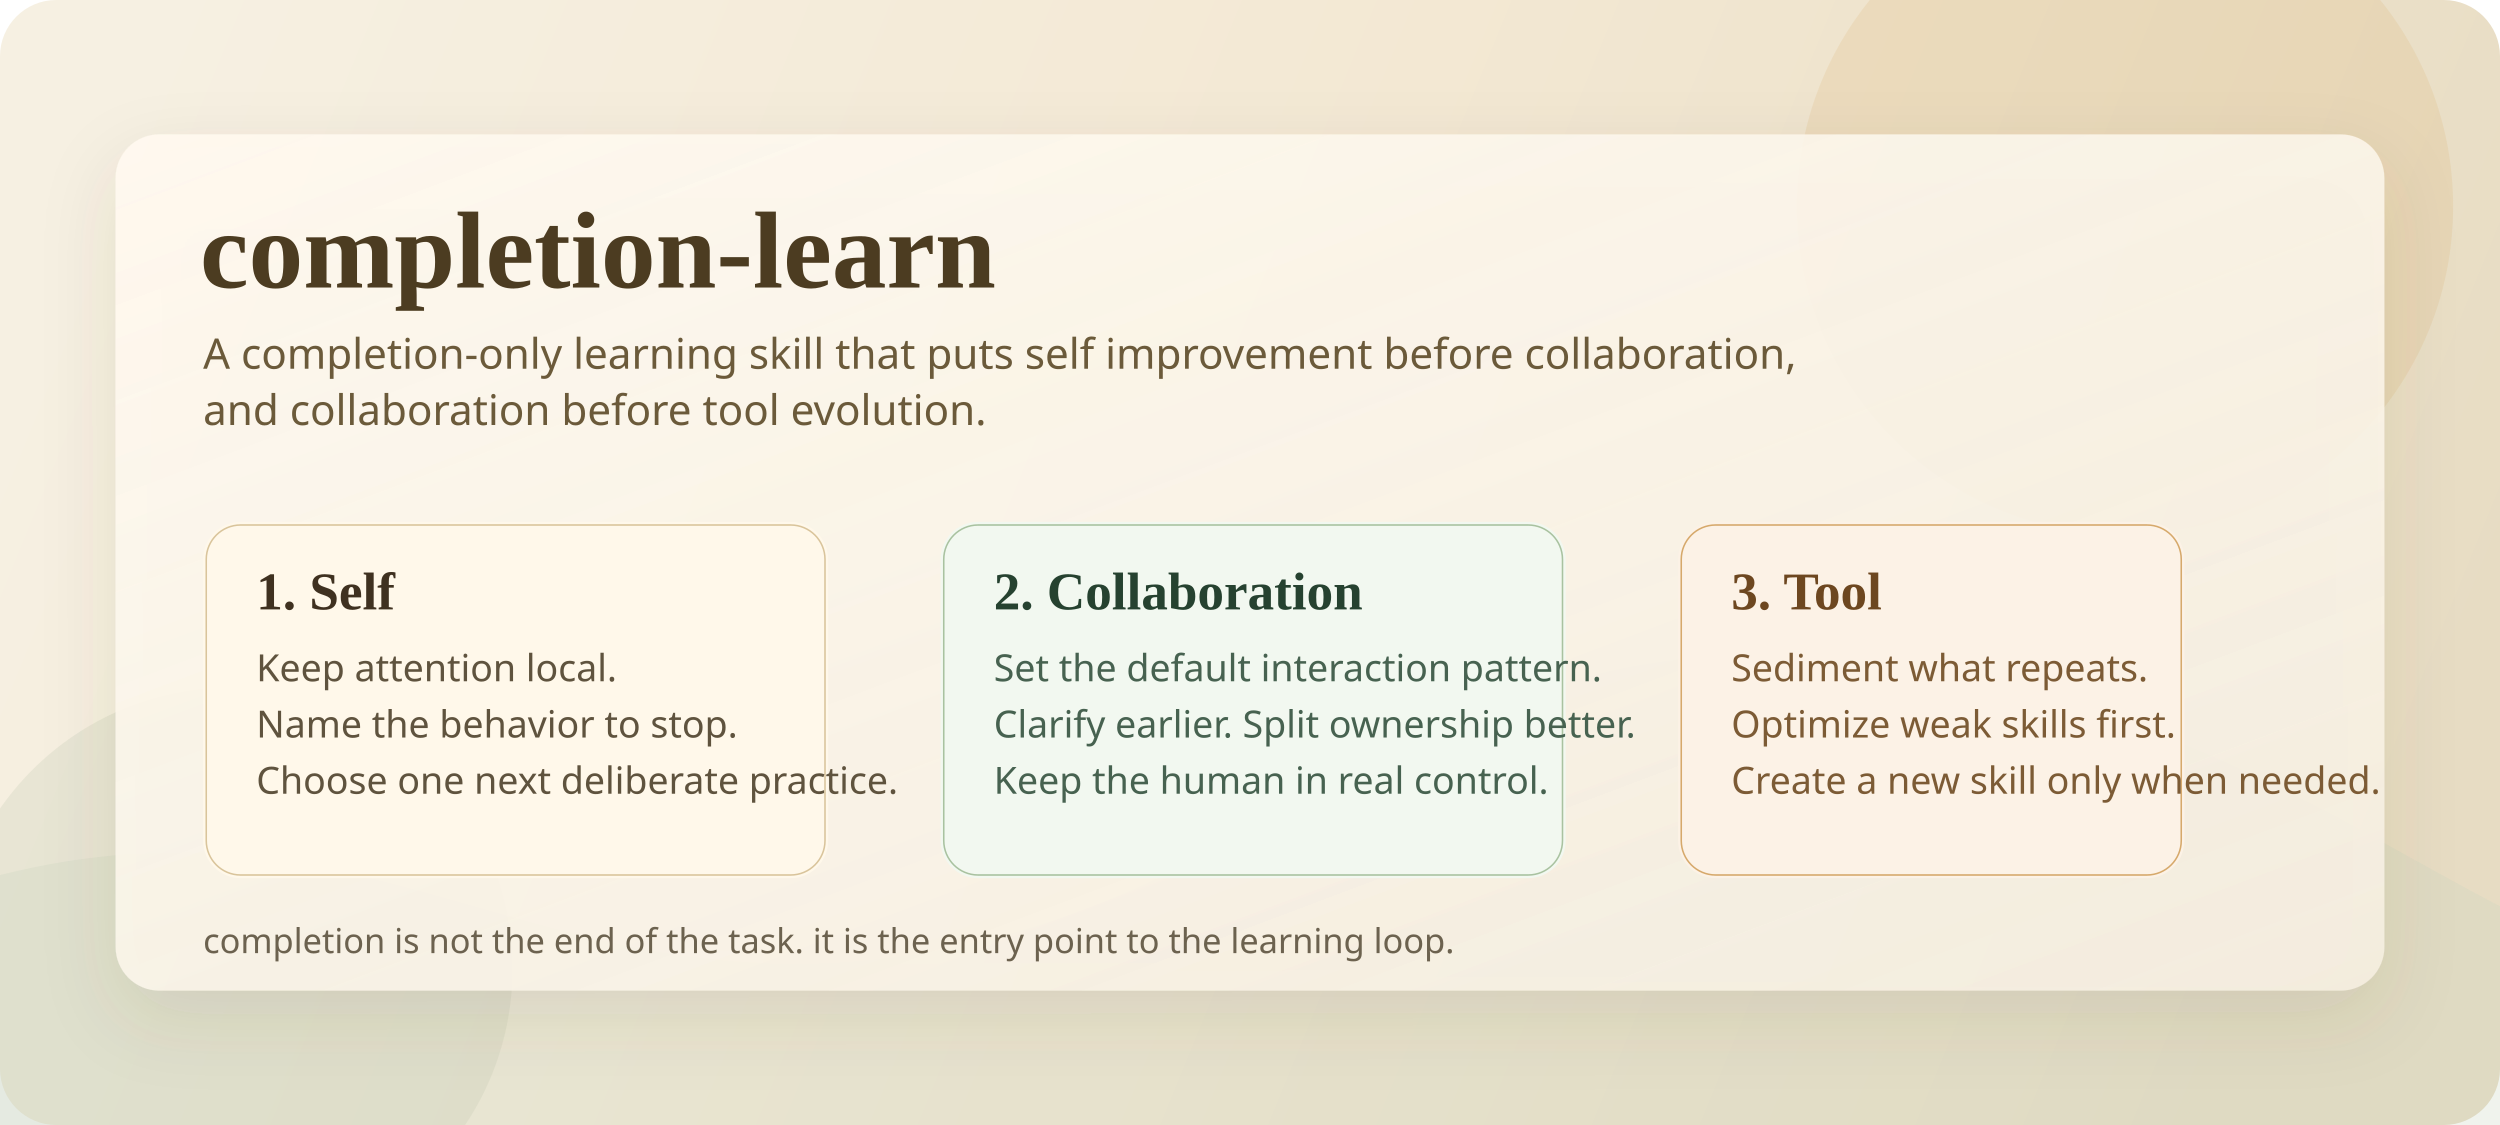
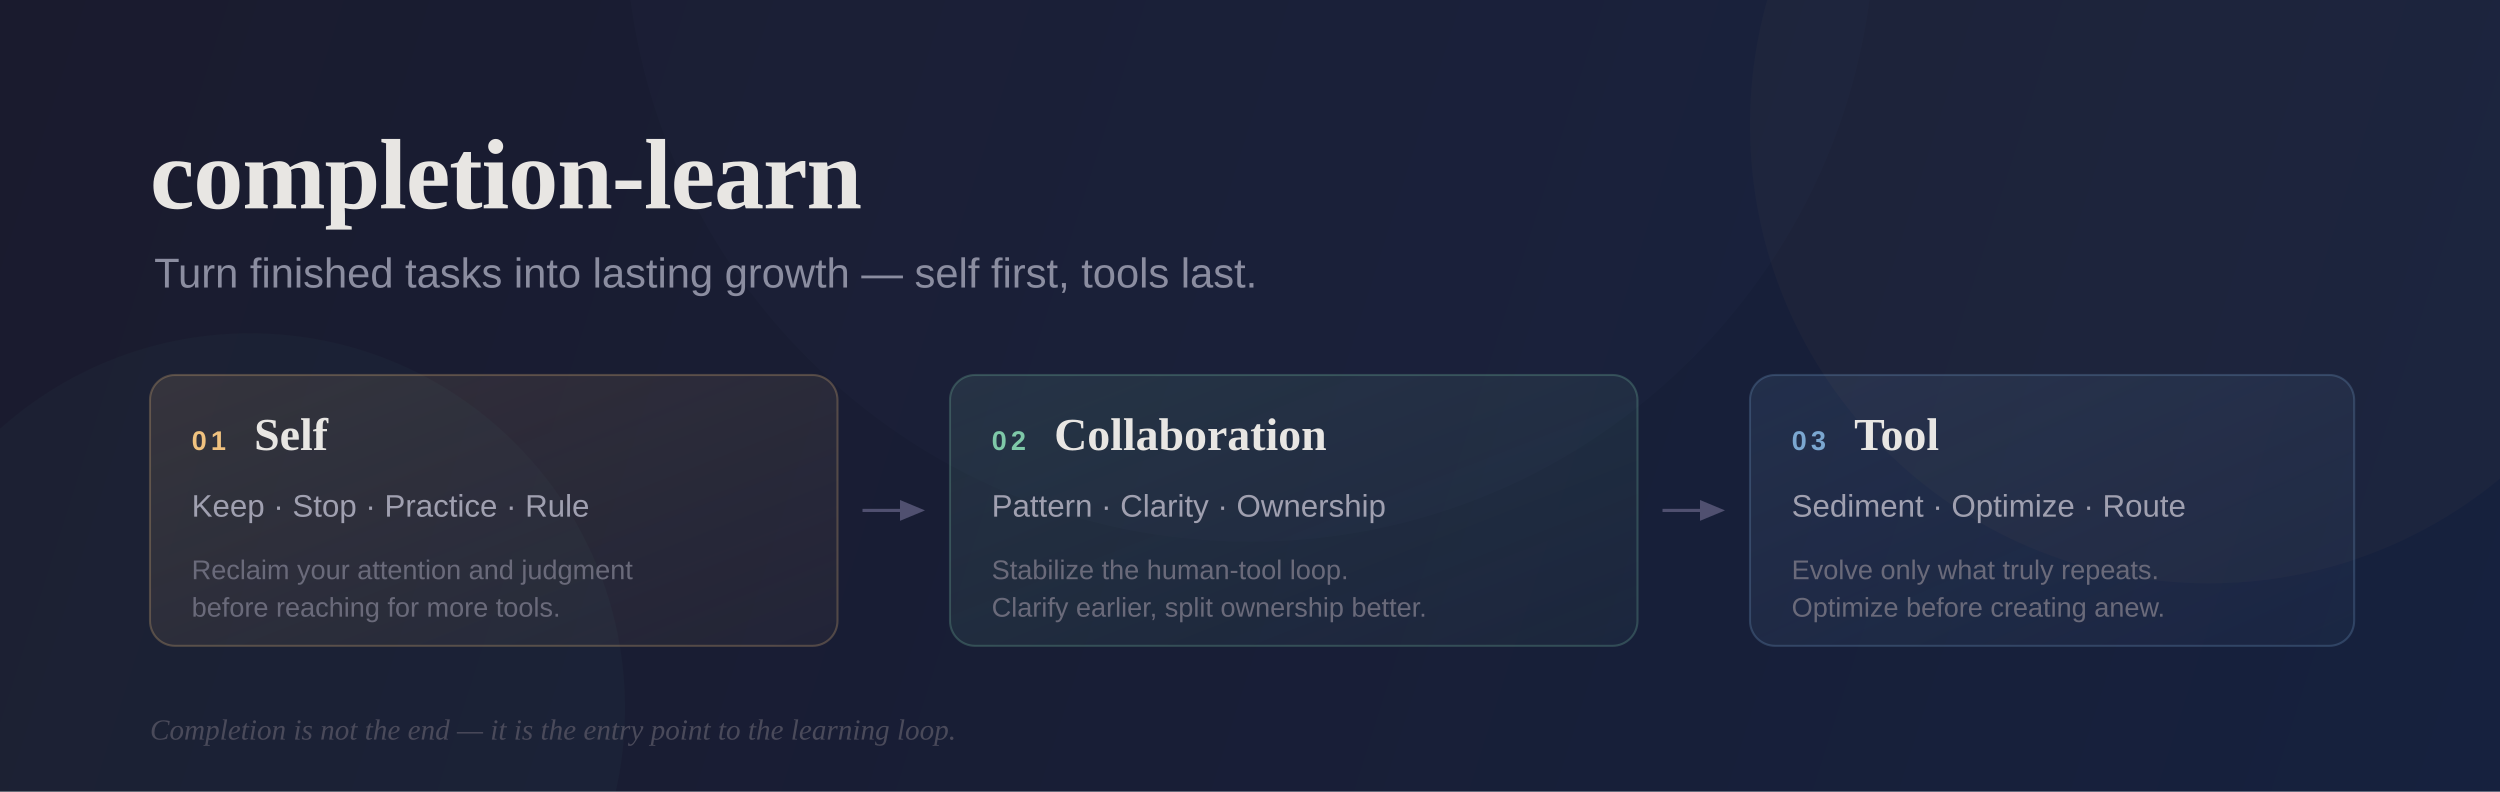
- <svg xmlns="http://www.w3.org/2000/svg" width="1600" height="720" viewBox="0 0 1600 720" fill="none">
+ <svg xmlns="http://www.w3.org/2000/svg" width="1200" height="380" viewBox="0 0 1200 380" fill="none">
  <defs>
-     <linearGradient id="bg" x1="80" y1="60" x2="1500" y2="640" gradientUnits="userSpaceOnUse">
-       <stop stop-color="#F6F0E2" />
-       <stop offset="0.5" stop-color="#F3E8D3" />
-       <stop offset="1" stop-color="#E7DCC3" />
+     <linearGradient id="bg" x1="0" y1="0" x2="1200" y2="380" gradientUnits="userSpaceOnUse">
+       <stop stop-color="#1a1b2e" />
+       <stop offset="1" stop-color="#16213e" />
    </linearGradient>
-     <linearGradient id="panel" x1="0" y1="0" x2="1" y2="1">
-       <stop stop-color="#FFF9EF" stop-opacity="0.95" />
-       <stop offset="1" stop-color="#F7F0E2" stop-opacity="0.88" />
+     <linearGradient id="gold" x1="0" y1="0" x2="1" y2="1">
+       <stop stop-color="#f0c27f" stop-opacity="0.12" />
+       <stop offset="1" stop-color="#f0c27f" stop-opacity="0.04" />
    </linearGradient>
-     <filter id="shadow" x="0" y="0" width="1600" height="720" filterUnits="userSpaceOnUse" color-interpolation-filters="sRGB">
-       <feDropShadow dx="0" dy="18" stdDeviation="24" flood-color="#5B4B2A" flood-opacity="0.12" />
-     </filter>
+     <linearGradient id="green" x1="0" y1="0" x2="1" y2="1">
+       <stop stop-color="#7ec8a8" stop-opacity="0.12" />
+       <stop offset="1" stop-color="#7ec8a8" stop-opacity="0.04" />
+     </linearGradient>
+     <linearGradient id="blue" x1="0" y1="0" x2="1" y2="1">
+       <stop stop-color="#7ba7d0" stop-opacity="0.12" />
+       <stop offset="1" stop-color="#7ba7d0" stop-opacity="0.04" />
+     </linearGradient>
  </defs>
-   <rect width="1600" height="720" rx="36" fill="url(#bg)" />
-   <circle cx="1360" cy="132" r="210" fill="#D49A46" fill-opacity="0.13" />
-   <circle cx="148" cy="620" r="180" fill="#7D9C7C" fill-opacity="0.12" />
-   <path d="M0 560C240 500 350 650 590 610C827 571 920 390 1192 423C1386 447 1494 525 1600 580V720H0V560Z" fill="#C8D4BE" fill-opacity="0.28" />
-   <g filter="url(#shadow)">
-     <rect x="74" y="86" width="1452" height="548" rx="28" fill="url(#panel)" />
-   </g>
-   <text x="128" y="184" fill="#4C3C21" font-family="Georgia, 'Times New Roman', serif" font-size="70" font-weight="700">completion-learn</text>
-   <text x="130" y="236" fill="#6B5A3A" font-family="'Trebuchet MS', 'Segoe UI', sans-serif" font-size="27">
-     A completion-only learning skill that puts self improvement before collaboration,
-   </text>
-   <text x="130" y="272" fill="#6B5A3A" font-family="'Trebuchet MS', 'Segoe UI', sans-serif" font-size="27">
-     and collaboration before tool evolution.
-   </text>
-   <rect x="130" y="334" width="400" height="228" rx="24" fill="#FFF8EA" />
-   <rect x="132" y="336" width="396" height="224" rx="22" stroke="#D9C49B" />
-   <text x="164" y="390" fill="#3F3120" font-family="Georgia, 'Times New Roman', serif" font-size="34" font-weight="700">1. Self</text>
-   <text x="164" y="436" fill="#5F533E" font-family="'Trebuchet MS', 'Segoe UI', sans-serif" font-size="24">Keep attention local.</text>
-   <text x="164" y="472" fill="#5F533E" font-family="'Trebuchet MS', 'Segoe UI', sans-serif" font-size="24">Name the behavior to stop.</text>
-   <text x="164" y="508" fill="#5F533E" font-family="'Trebuchet MS', 'Segoe UI', sans-serif" font-size="24">Choose one next deliberate practice.</text>
-   <rect x="602" y="334" width="400" height="228" rx="24" fill="#F2F8F0" />
-   <rect x="604" y="336" width="396" height="224" rx="22" stroke="#A9C2A0" />
-   <text x="636" y="390" fill="#264230" font-family="Georgia, 'Times New Roman', serif" font-size="34" font-weight="700">2. Collaboration</text>
-   <text x="636" y="436" fill="#476250" font-family="'Trebuchet MS', 'Segoe UI', sans-serif" font-size="24">Set the default interaction pattern.</text>
-   <text x="636" y="472" fill="#476250" font-family="'Trebuchet MS', 'Segoe UI', sans-serif" font-size="24">Clarify earlier. Split ownership better.</text>
-   <text x="636" y="508" fill="#476250" font-family="'Trebuchet MS', 'Segoe UI', sans-serif" font-size="24">Keep the human in real control.</text>
-   <rect x="1074" y="334" width="324" height="228" rx="24" fill="#FCF2E6" />
-   <rect x="1076" y="336" width="320" height="224" rx="22" stroke="#D6A96B" />
-   <text x="1108" y="390" fill="#6D4720" font-family="Georgia, 'Times New Roman', serif" font-size="34" font-weight="700">3. Tool</text>
-   <text x="1108" y="436" fill="#7C5B35" font-family="'Trebuchet MS', 'Segoe UI', sans-serif" font-size="24">Sediment what repeats.</text>
-   <text x="1108" y="472" fill="#7C5B35" font-family="'Trebuchet MS', 'Segoe UI', sans-serif" font-size="24">Optimize weak skills first.</text>
-   <text x="1108" y="508" fill="#7C5B35" font-family="'Trebuchet MS', 'Segoe UI', sans-serif" font-size="24">Create a new skill only when needed.</text>
-   <text x="130" y="610" fill="#6C624F" font-family="'Trebuchet MS', 'Segoe UI', sans-serif" font-size="22">
-     completion is not the end of the task. it is the entry point to the learning loop.
-   </text>
+   <rect width="1200" height="380" fill="url(#bg)" />
+   <circle cx="1060" cy="60" r="220" fill="#f0c27f" fill-opacity="0.03" />
+   <circle cx="120" cy="340" r="180" fill="#7ec8a8" fill-opacity="0.03" />
+   <circle cx="600" cy="-40" r="300" fill="#7ba7d0" fill-opacity="0.02" />
+   <text x="72" y="100" fill="#e8e6e3" font-family="Georgia, 'Times New Roman', serif" font-size="48" font-weight="700" letter-spacing="-0.5">completion-learn</text>
+   <text x="74" y="138" fill="#8b8da0" font-family="'Segoe UI', Arial, sans-serif" font-size="20">Turn finished tasks into lasting growth — self first, tools last.</text>
+   <rect x="72" y="180" width="330" height="130" rx="12" fill="url(#gold)" stroke="#f0c27f" stroke-opacity="0.25" stroke-width="1" />
+   <text x="92" y="216" fill="#f0c27f" font-family="'Segoe UI', Arial, sans-serif" font-size="13" font-weight="700" letter-spacing="2">01</text>
+   <text x="122" y="216" fill="#e8e6e3" font-family="Georgia, 'Times New Roman', serif" font-size="22" font-weight="700">Self</text>
+   <text x="92" y="248" fill="#a0a0b0" font-family="'Segoe UI', Arial, sans-serif" font-size="15">Keep · Stop · Practice · Rule</text>
+   <text x="92" y="278" fill="#6a6a7a" font-family="'Segoe UI', Arial, sans-serif" font-size="13">Reclaim your attention and judgment</text>
+   <text x="92" y="296" fill="#6a6a7a" font-family="'Segoe UI', Arial, sans-serif" font-size="13">before reaching for more tools.</text>
+   <line x1="414" y1="245" x2="432" y2="245" stroke="#505070" stroke-width="1.5" />
+   <polygon points="432,240 444,245 432,250" fill="#505070" />
+   <rect x="456" y="180" width="330" height="130" rx="12" fill="url(#green)" stroke="#7ec8a8" stroke-opacity="0.25" stroke-width="1" />
+   <text x="476" y="216" fill="#7ec8a8" font-family="'Segoe UI', Arial, sans-serif" font-size="13" font-weight="700" letter-spacing="2">02</text>
+   <text x="506" y="216" fill="#e8e6e3" font-family="Georgia, 'Times New Roman', serif" font-size="22" font-weight="700">Collaboration</text>
+   <text x="476" y="248" fill="#a0a0b0" font-family="'Segoe UI', Arial, sans-serif" font-size="15">Pattern · Clarity · Ownership</text>
+   <text x="476" y="278" fill="#6a6a7a" font-family="'Segoe UI', Arial, sans-serif" font-size="13">Stabilize the human-tool loop.</text>
+   <text x="476" y="296" fill="#6a6a7a" font-family="'Segoe UI', Arial, sans-serif" font-size="13">Clarify earlier, split ownership better.</text>
+   <line x1="798" y1="245" x2="816" y2="245" stroke="#505070" stroke-width="1.5" />
+   <polygon points="816,240 828,245 816,250" fill="#505070" />
+   <rect x="840" y="180" width="290" height="130" rx="12" fill="url(#blue)" stroke="#7ba7d0" stroke-opacity="0.25" stroke-width="1" />
+   <text x="860" y="216" fill="#7ba7d0" font-family="'Segoe UI', Arial, sans-serif" font-size="13" font-weight="700" letter-spacing="2">03</text>
+   <text x="890" y="216" fill="#e8e6e3" font-family="Georgia, 'Times New Roman', serif" font-size="22" font-weight="700">Tool</text>
+   <text x="860" y="248" fill="#a0a0b0" font-family="'Segoe UI', Arial, sans-serif" font-size="15">Sediment · Optimize · Route</text>
+   <text x="860" y="278" fill="#6a6a7a" font-family="'Segoe UI', Arial, sans-serif" font-size="13">Evolve only what truly repeats.</text>
+   <text x="860" y="296" fill="#6a6a7a" font-family="'Segoe UI', Arial, sans-serif" font-size="13">Optimize before creating anew.</text>
+   <text x="72" y="355" fill="#4a4a5a" font-family="Georgia, 'Times New Roman', serif" font-size="14" font-style="italic">Completion is not the end — it is the entry point to the learning loop.</text>
</svg>
